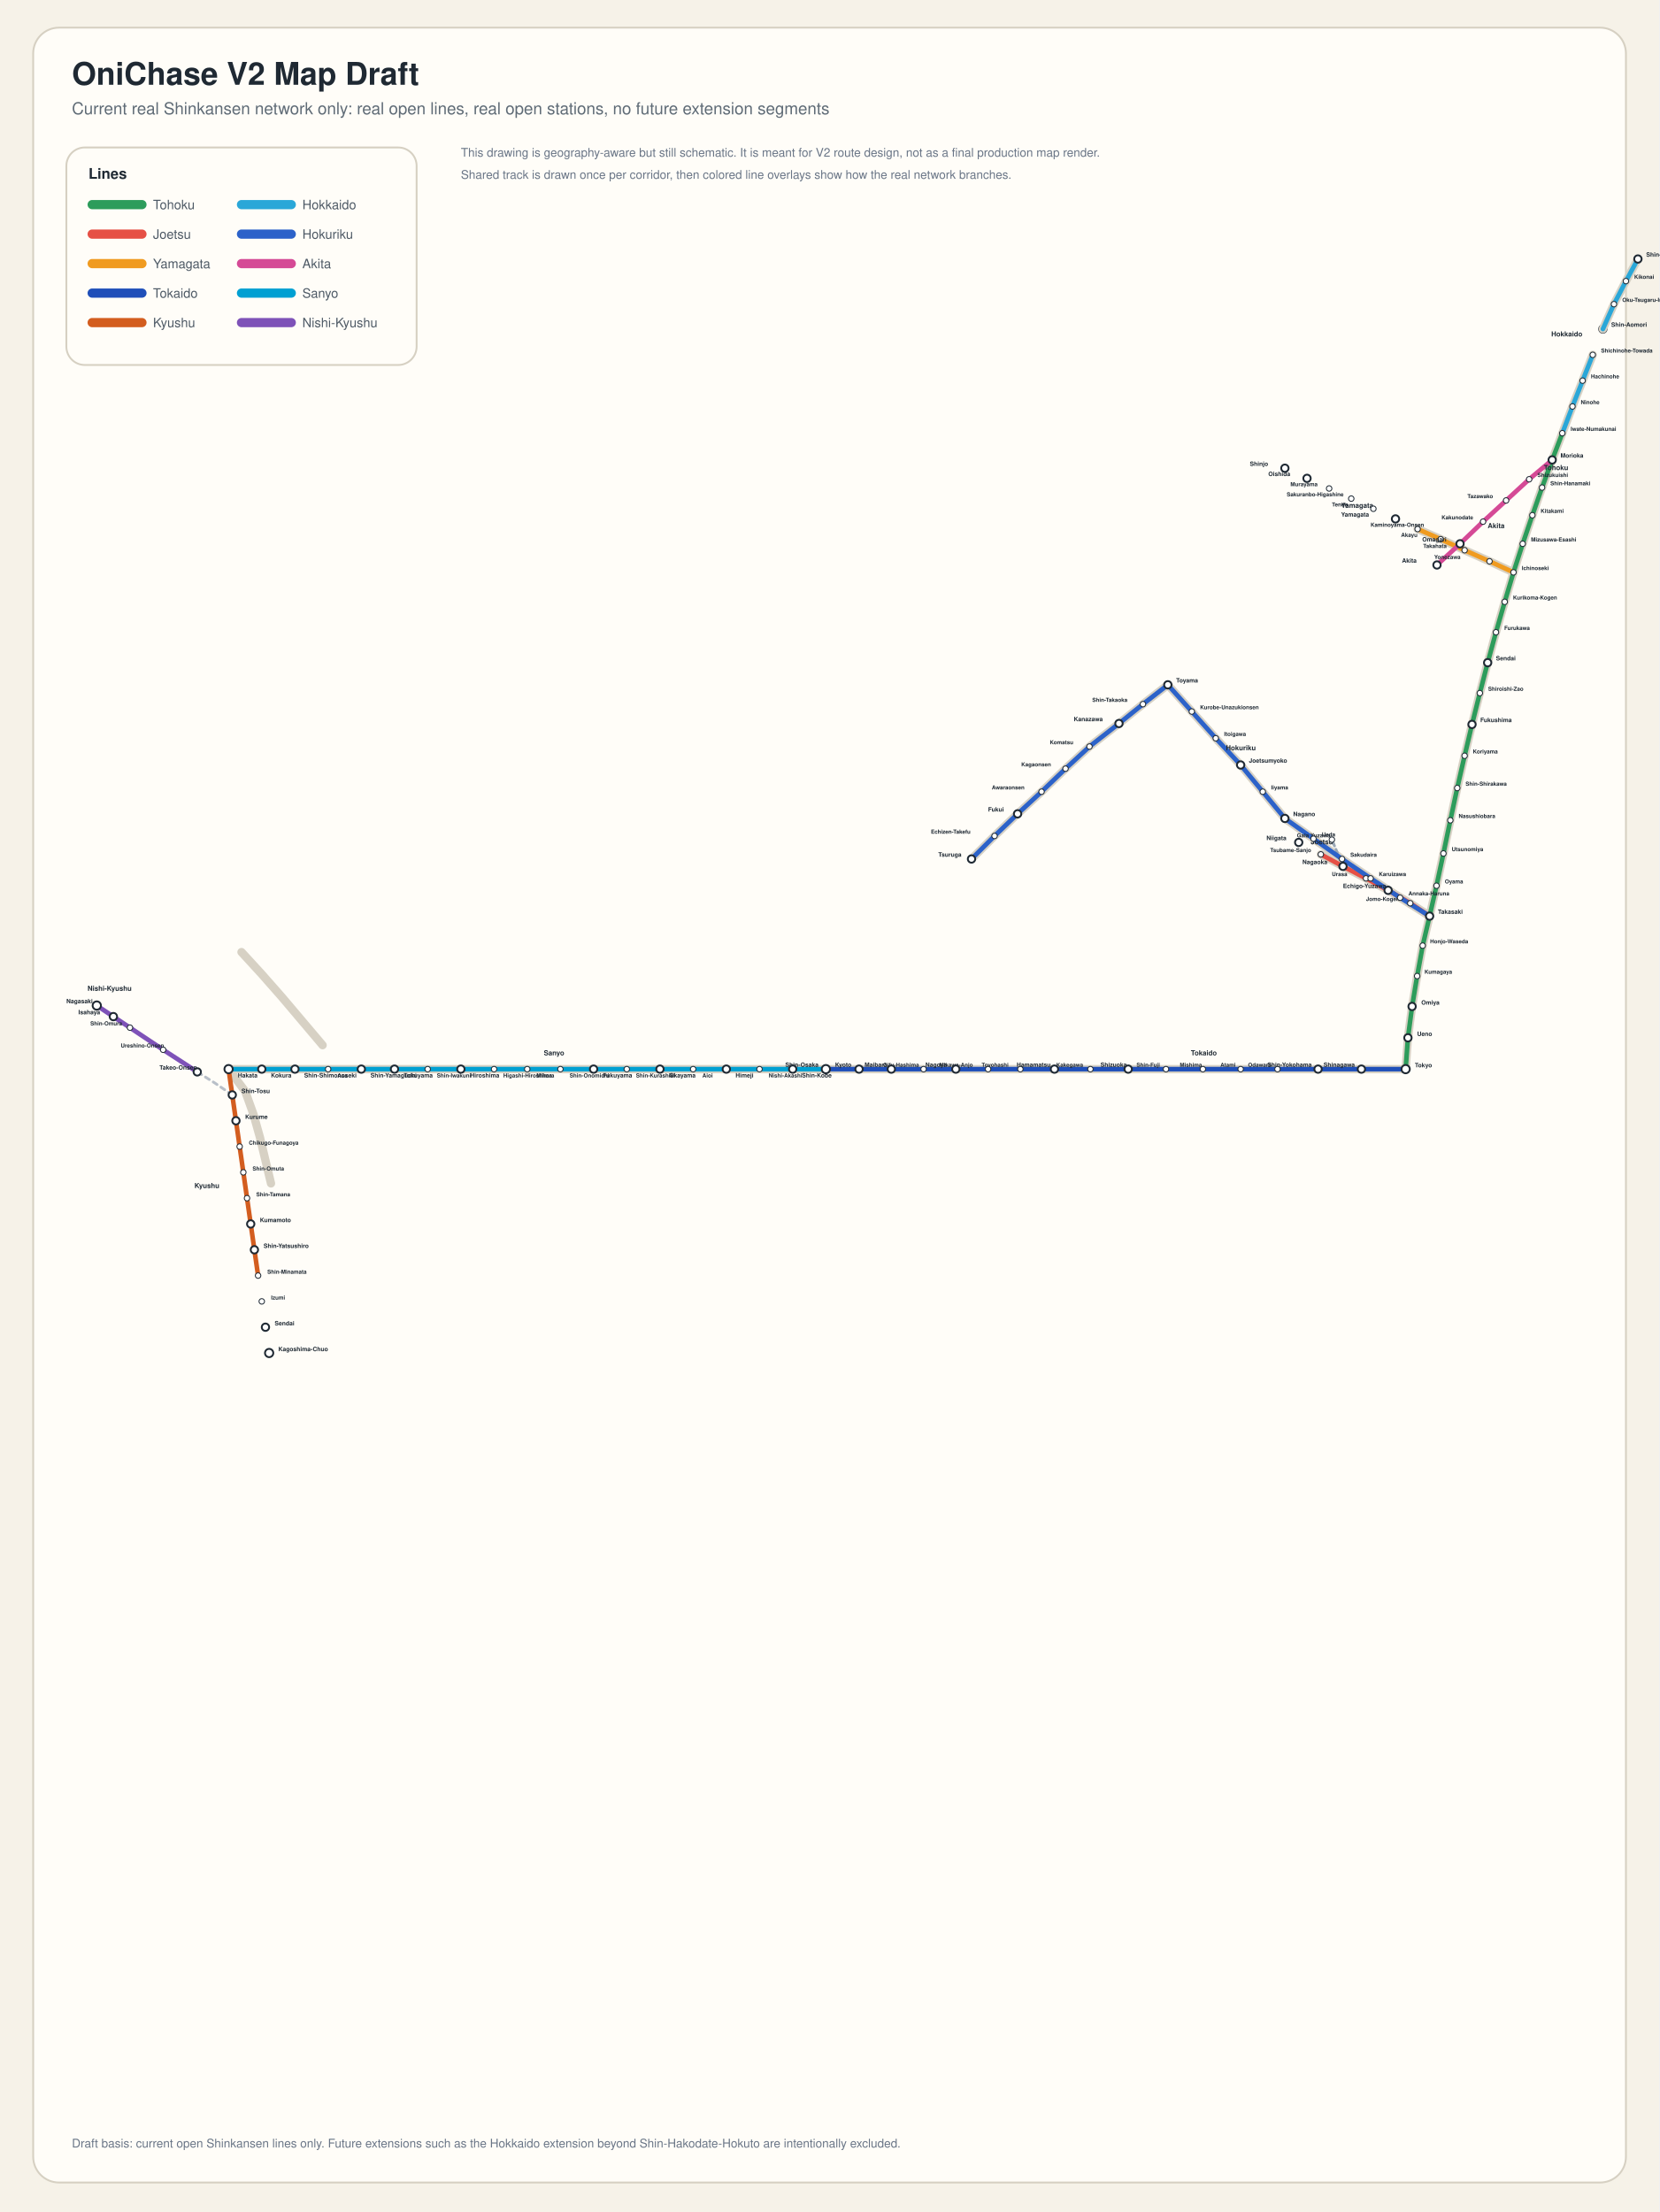
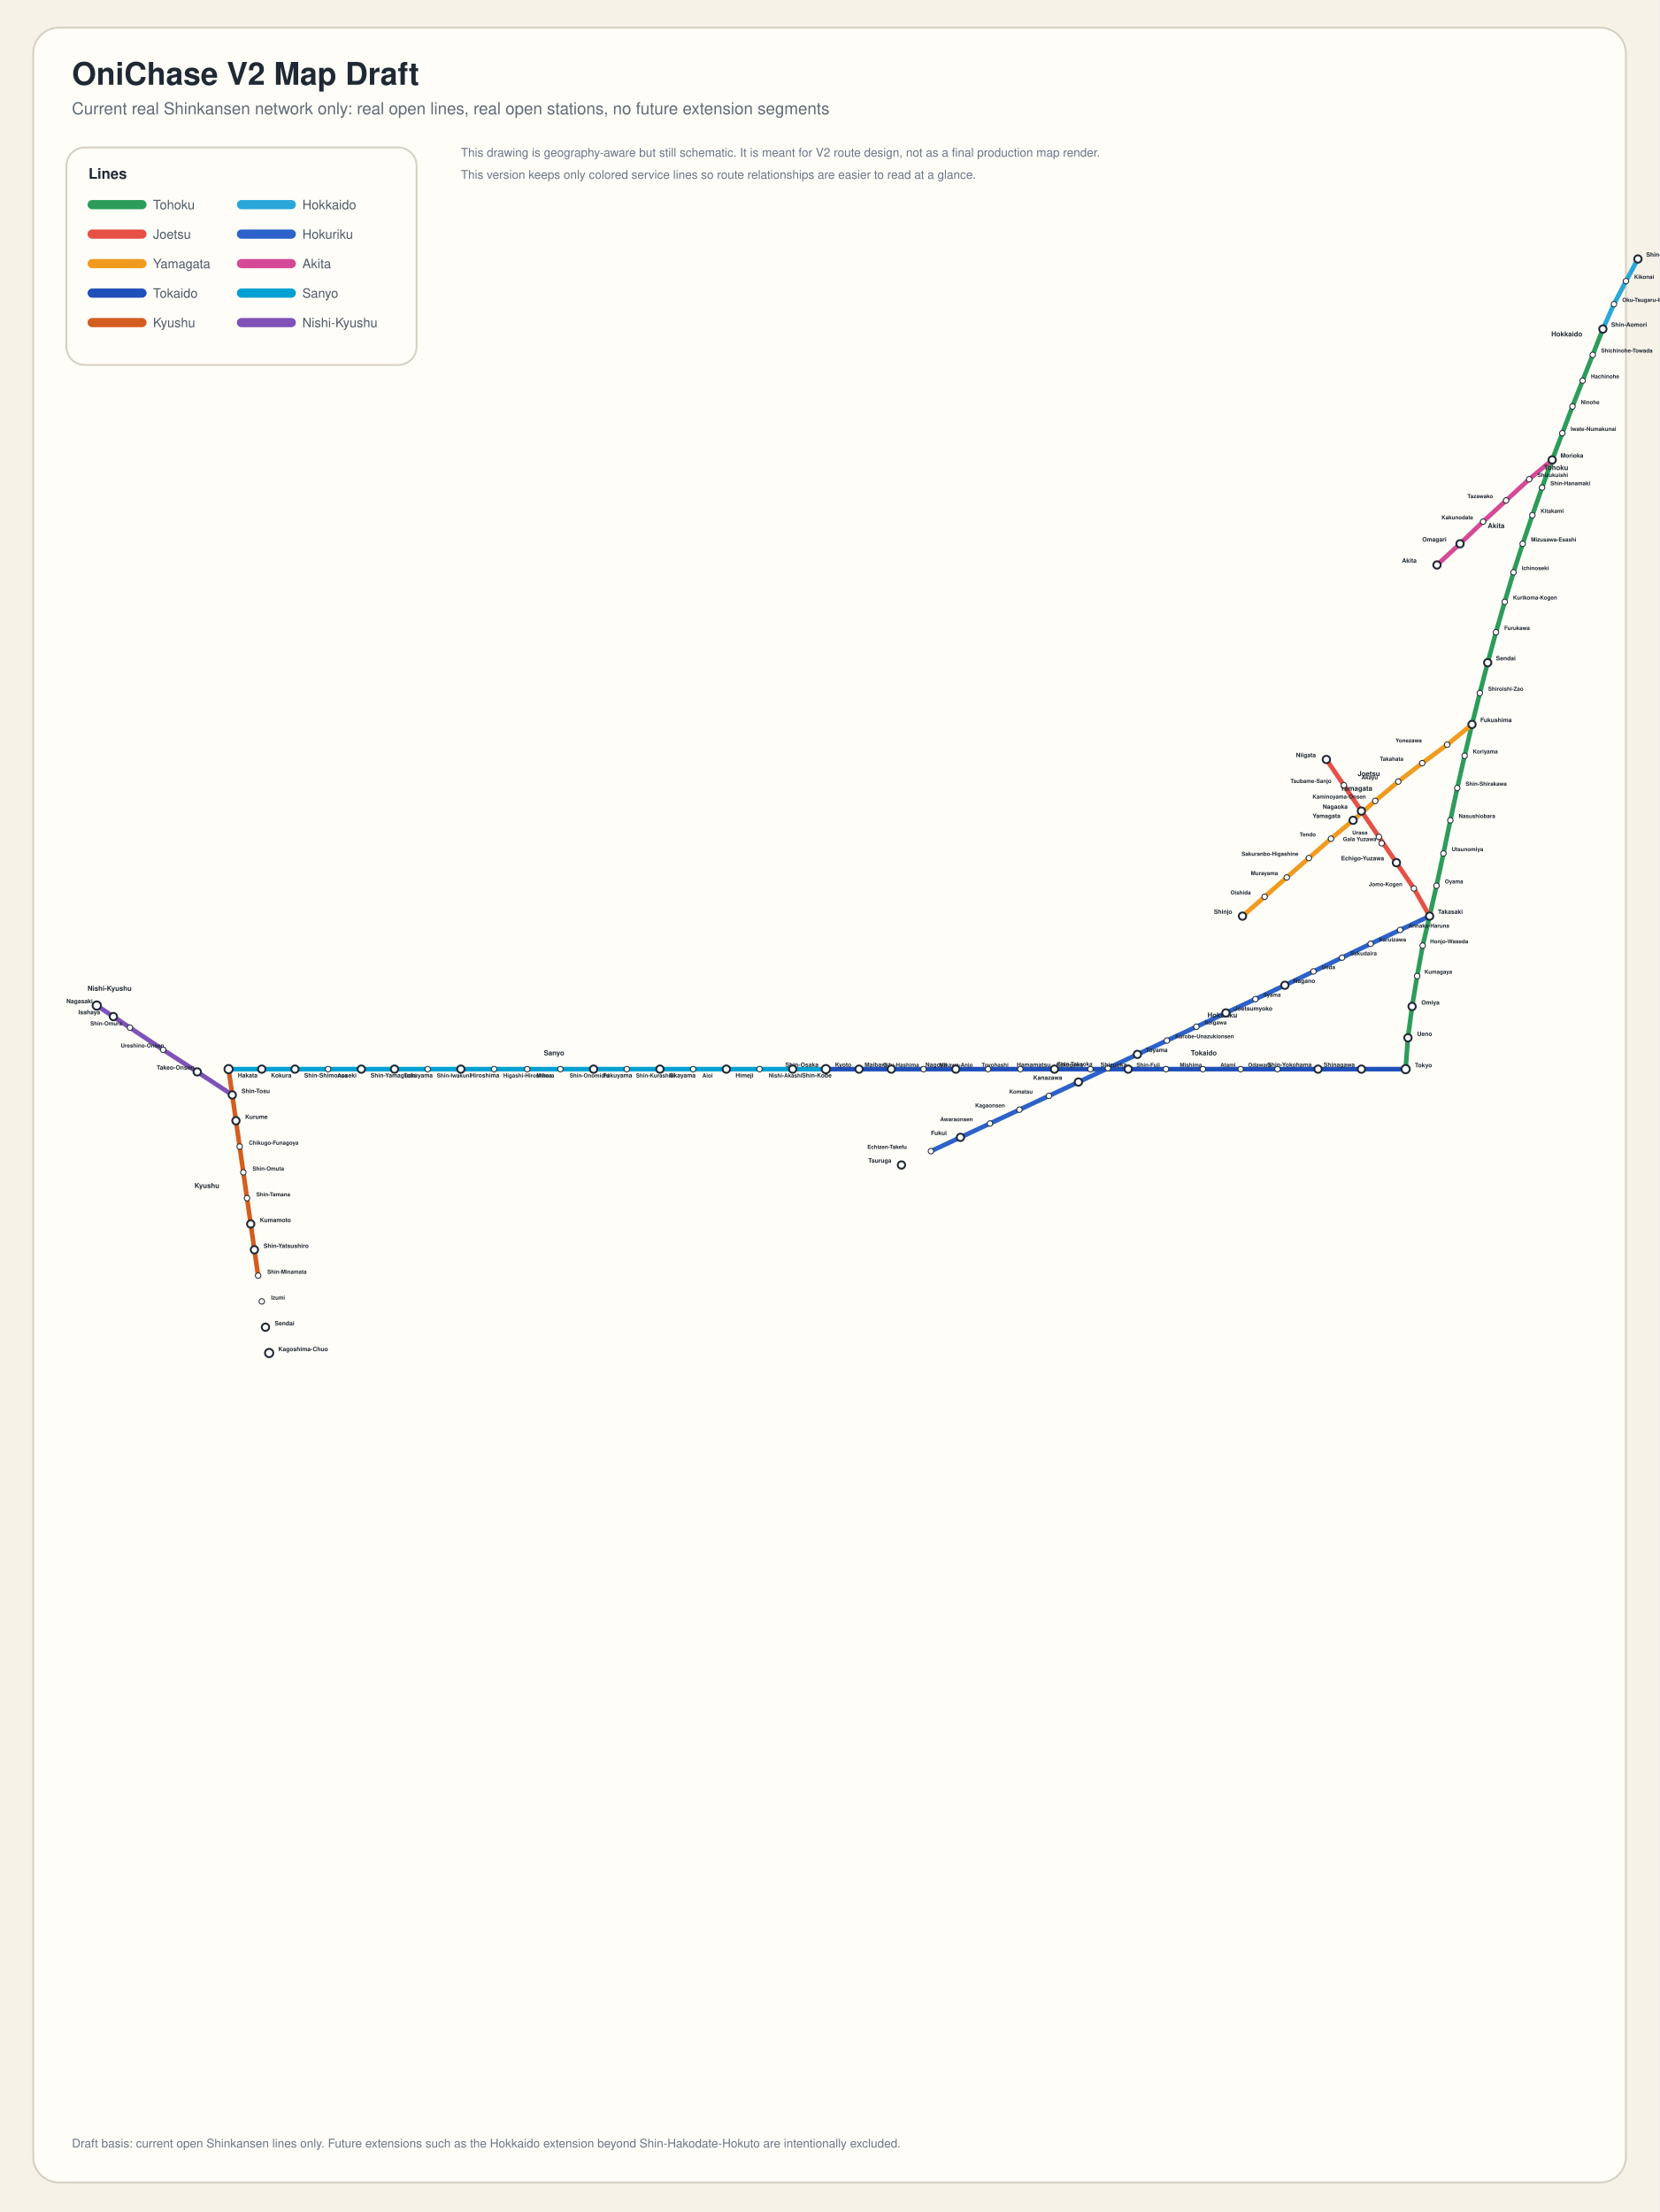
<svg xmlns="http://www.w3.org/2000/svg" width="1800" height="2400" viewBox="0 0 1800 2400" role="img" aria-labelledby="title desc">
  <defs>
    <style>
      .bg { fill: #f6f2e8; }
      .panel { fill: #fffdf8; stroke: #d6d0c2; stroke-width: 2; }
      .title { font: 700 34px Helvetica, Arial, sans-serif; fill: #1f2933; }
      .subtitle { font: 500 18px Helvetica, Arial, sans-serif; fill: #5f6b76; }
      .legend-title { font: 700 16px Helvetica, Arial, sans-serif; fill: #1f2933; }
      .legend-text { font: 500 14px Helvetica, Arial, sans-serif; fill: #4d5965; }
      .station { fill: #ffffff; stroke: #1f2933; stroke-width: 2; }
      .hub { fill: #ffffff; stroke: #1f2933; stroke-width: 4; }
      .station-label { font: 600 12px Helvetica, Arial, sans-serif; fill: #1f2933; }
      .hub-label { font: 700 13px Helvetica, Arial, sans-serif; fill: #1f2933; }
      .line-label { font: 700 15px Helvetica, Arial, sans-serif; fill: #1f2933; }
      .note { font: 500 13px Helvetica, Arial, sans-serif; fill: #697586; }
-       .track-back { fill: none; stroke: #d7d1c4; stroke-width: 18; stroke-linecap: round; stroke-linejoin: round; }
+       .track-back { display: none; }
      .track { fill: none; stroke-width: 10; stroke-linecap: round; stroke-linejoin: round; }
-       .seasonal { fill: none; stroke: #9aa7b5; stroke-width: 6; stroke-linecap: round; stroke-dasharray: 8 8; }
-       .disconnected { fill: none; stroke: #b8bfc8; stroke-width: 6; stroke-linecap: round; stroke-dasharray: 10 10; }
    </style>
  </defs>
  <rect class="bg" x="0" y="0" width="1800" height="2400" />
  <rect class="panel" x="36" y="30" width="1728" height="2338" rx="28" />
  <text class="title" x="78" y="92">OniChase V2 Map Draft</text>
  <text class="subtitle" x="78" y="124">Current real Shinkansen network only: real open lines, real open stations, no future extension segments</text>
  <g transform="translate(72 160)">
    <rect class="panel" x="0" y="0" width="380" height="236" rx="20" />
    <text class="legend-title" x="24" y="34">Lines</text>
    <line class="track" x1="28" y1="62" x2="82" y2="62" stroke="#2d9c5b" />
    <text class="legend-text" x="94" y="67">Tohoku</text>
    <line class="track" x1="190" y1="62" x2="244" y2="62" stroke="#2aa7d8" />
    <text class="legend-text" x="256" y="67">Hokkaido</text>
    <line class="track" x1="28" y1="94" x2="82" y2="94" stroke="#e65045" />
    <text class="legend-text" x="94" y="99">Joetsu</text>
    <line class="track" x1="190" y1="94" x2="244" y2="94" stroke="#2c62c9" />
    <text class="legend-text" x="256" y="99">Hokuriku</text>
    <line class="track" x1="28" y1="126" x2="82" y2="126" stroke="#f09b20" />
    <text class="legend-text" x="94" y="131">Yamagata</text>
    <line class="track" x1="190" y1="126" x2="244" y2="126" stroke="#d54a96" />
    <text class="legend-text" x="256" y="131">Akita</text>
    <line class="track" x1="28" y1="158" x2="82" y2="158" stroke="#1f4fb9" />
    <text class="legend-text" x="94" y="163">Tokaido</text>
    <line class="track" x1="190" y1="158" x2="244" y2="158" stroke="#00a0d2" />
    <text class="legend-text" x="256" y="163">Sanyo</text>
    <line class="track" x1="28" y1="190" x2="82" y2="190" stroke="#d35d1f" />
    <text class="legend-text" x="94" y="195">Kyushu</text>
    <line class="track" x1="190" y1="190" x2="244" y2="190" stroke="#7e52b8" />
    <text class="legend-text" x="256" y="195">Nishi-Kyushu</text>
  </g>
  <g transform="translate(500 170)">
    <text class="note" x="0" y="0">This drawing is geography-aware but still schematic. It is meant for V2 route design, not as a final production map render.</text>
-     <text class="note" x="0" y="24">Shared track is drawn once per corridor, then colored line overlays show how the real network branches.</text>
+     <text class="note" x="0" y="24">This version keeps only colored service lines so route relationships are easier to read at a glance.</text>
  </g>
  <g transform="translate(950 250) scale(0.50)">
    <path class="track-back" d="M1150 1820 L1155 1752 L1164 1684 L1175 1618 L1187 1552 L1202 1488 L1217 1422 L1232 1352 L1247 1280 L1262 1210 L1278 1140 L1294 1072 L1311 1004 L1328 938 L1346 872 L1365 806 L1384 742 L1404 680 L1425 618 L1446 558 L1468 498 L1490 440 L1512 382 L1534 326 L1556 270" />
    <path class="track-back" d="M1202 1488 L1138 1448 L1074 1406 L1012 1364 L950 1320 L888 1276 L840 1218 L792 1160 L738 1102 L686 1044 L634 986 L580 1028 L528 1070 L464 1120 L412 1168 L360 1218 L308 1266 L258 1314 L208 1364" />
    <path class="track-back" d="M1202 1488 L1160 1460 L1112 1432 L1064 1406 L1014 1380 L966 1354" />
-     <path class="track-back" d="M1384 742 L1332 718 L1278 694 L1226 670 L1176 648" />
+     <path class="track-back" d="M1294 1072 L1240 1116 L1186 1156 L1134 1196 L1084 1238 L1036 1280 L988 1320 L940 1362 L892 1404 L844 1446 L796 1488" />
    <path class="track-back" d="M1150 1820 L1054 1820 L960 1820 L872 1820 L792 1820 L710 1820 L630 1820 L548 1820 L466 1820 L388 1820 L314 1820 L244 1820 L174 1820 L104 1820 L34 1820 L-36 1820 L-108 1820 L-180 1820 L-252 1820 L-324 1820 L-396 1820 L-468 1820 L-540 1820 L-612 1820 L-684 1820 L-756 1820 L-828 1820 L-900 1820 L-972 1820 L-1044 1820 L-1116 1820 L-1188 1820 L-1260 1820 L-1332 1820 L-1404 1820" />
    <path class="track-back" d="M-1404 1820 L-1368 1868 L-1350 1918 L-1336 1968 L-1324 2018 L-1312 2068" />
-     <path class="track-back" d="M-1200 1768 L-1244 1716 L-1288 1664 L-1332 1614 L-1376 1566" />
-     <path class="track" stroke="#2d9c5b" d="M1150 1820 L1155 1752 L1164 1684 L1175 1618 L1187 1552 L1202 1488 L1217 1422 L1232 1352 L1247 1280 L1262 1210 L1278 1140 L1294 1072 L1311 1004 L1328 938 L1346 872 L1365 806 L1384 742 L1404 680 L1425 618 L1446 558 L1468 498 L1490 440" />
-     <path class="track" stroke="#2aa7d8" d="M1490 440 L1512 382 L1534 326 L1556 270" />
-     <path class="track" stroke="#f09b20" d="M1384 742 L1332 718 L1278 694 L1226 670 L1176 648" />
+     <path class="track-back" d="M-1396 1876 L-1472 1826 L-1546 1778 L-1618 1730 L-1654 1706 L-1690 1682" />
+     <path class="track" stroke="#2d9c5b" d="M1150 1820 L1155 1752 L1164 1684 L1175 1618 L1187 1552 L1202 1488 L1217 1422 L1232 1352 L1247 1280 L1262 1210 L1278 1140 L1294 1072 L1311 1004 L1328 938 L1346 872 L1365 806 L1384 742 L1404 680 L1425 618 L1446 558 L1468 498 L1490 440 L1512 382 L1534 326 L1556 270 L1578 214" />
+     <path class="track" stroke="#2aa7d8" d="M1578 214 L1602 160 L1628 110 L1654 62" />
+     <path class="track" stroke="#f09b20" d="M1294 1072 L1240 1116 L1186 1156 L1134 1196 L1084 1238 L1036 1280 L988 1320 L940 1362 L892 1404 L844 1446 L796 1488" />
    <path class="track" stroke="#d54a96" d="M1468 498 L1418 540 L1368 586 L1318 632 L1268 680 L1218 726" />
-     <path class="track" stroke="#e65045" d="M1202 1488 L1160 1460 L1112 1432 L1064 1406 L1014 1380 L966 1354" />
-     <path class="seasonal" d="M1014 1380 L990 1322" />
-     <path class="track" stroke="#2c62c9" d="M1202 1488 L1138 1448 L1074 1406 L1012 1364 L950 1320 L888 1276 L840 1218 L792 1160 L738 1102 L686 1044 L634 986 L580 1028 L528 1070 L464 1120 L412 1168 L360 1218 L308 1266 L258 1314 L208 1364" />
+     <path class="track" stroke="#e65045" d="M1202 1488 L1168 1428 L1130 1372 L1092 1316 L1054 1260 L1016 1204 L978 1148" />
+     <path class="track" stroke="#2c62c9" d="M1202 1488 L1138 1518 L1074 1548 L1012 1578 L950 1608 L888 1638 L824 1668 L760 1698 L696 1728 L632 1758 L568 1788 L504 1818 L440 1848 L376 1878 L312 1908 L248 1938 L184 1968 L120 1998" />
    <path class="track" stroke="#1f4fb9" d="M1150 1820 L1054 1820 L960 1820 L872 1820 L792 1820 L710 1820 L630 1820 L548 1820 L466 1820 L388 1820 L314 1820 L244 1820 L174 1820 L104 1820 L34 1820 L-36 1820 L-108 1820" />
    <path class="track" stroke="#00a0d2" d="M-108 1820 L-180 1820 L-252 1820 L-324 1820 L-396 1820 L-468 1820 L-540 1820 L-612 1820 L-684 1820 L-756 1820 L-828 1820 L-900 1820 L-972 1820 L-1044 1820 L-1116 1820 L-1188 1820 L-1260 1820 L-1332 1820 L-1404 1820" />
    <path class="track" stroke="#d35d1f" d="M-1404 1820 L-1396 1876 L-1388 1932 L-1380 1988 L-1372 2044 L-1364 2100 L-1356 2156 L-1348 2212 L-1340 2268" />
-     <path class="track" stroke="#7e52b8" d="M-1472 1826 L-1546 1778 L-1618 1730 L-1654 1706 L-1690 1682" />
-     <path class="disconnected" d="M-1396 1876 L-1434 1850 L-1472 1826" />
+     <path class="track" stroke="#7e52b8" d="M-1396 1876 L-1472 1826 L-1546 1778 L-1618 1730 L-1654 1706 L-1690 1682" />
    <text class="line-label" x="1466" y="230">Hokkaido</text>
    <text class="line-label" x="1450" y="520">Tohoku</text>
-     <text class="line-label" x="1010" y="602">Yamagata</text>
+     <text class="line-label" x="1008" y="1216">Yamagata</text>
    <text class="line-label" x="1328" y="646">Akita</text>
-     <text class="line-label" x="944" y="1332">Joetsu</text>
-     <text class="line-label" x="760" y="1128">Hokuriku</text>
+     <text class="line-label" x="1046" y="1184">Joetsu</text>
+     <text class="line-label" x="720" y="1708">Hokuriku</text>
    <text class="line-label" x="684" y="1790">Tokaido</text>
    <text class="line-label" x="-720" y="1790">Sanyo</text>
    <text class="line-label" x="-1478" y="2078">Kyushu</text>
    <text class="line-label" x="-1710" y="1650">Nishi-Kyushu</text>
    <g>
      <circle class="hub" cx="1150" cy="1820" r="9" />
      <text class="hub-label" x="1170" y="1816">Tokyo</text>
    </g>
    <g>
      <circle class="hub" cx="1155" cy="1752" r="8" />
      <text class="hub-label" x="1175" y="1748">Ueno</text>
    </g>
    <g>
      <circle class="hub" cx="1164" cy="1684" r="8" />
      <text class="hub-label" x="1184" y="1680">Omiya</text>
    </g>
    <g>
      <circle class="station" cx="1175" cy="1618" r="6" />
      <text class="station-label" x="1191" y="1613">Kumagaya</text>
    </g>
    <g>
      <circle class="station" cx="1187" cy="1552" r="6" />
      <text class="station-label" x="1203" y="1547">Honjo-Waseda</text>
    </g>
    <g>
      <circle class="hub" cx="1202" cy="1488" r="8" />
      <text class="hub-label" x="1220" y="1483">Takasaki</text>
    </g>
    <g>
      <circle class="station" cx="1217" cy="1422" r="6" />
      <text class="station-label" x="1235" y="1417">Oyama</text>
    </g>
    <g>
      <circle class="station" cx="1232" cy="1352" r="6" />
      <text class="station-label" x="1250" y="1347">Utsunomiya</text>
    </g>
    <g>
      <circle class="station" cx="1247" cy="1280" r="6" />
      <text class="station-label" x="1265" y="1275">Nasushiobara</text>
    </g>
    <g>
      <circle class="station" cx="1262" cy="1210" r="6" />
      <text class="station-label" x="1280" y="1205">Shin-Shirakawa</text>
    </g>
    <g>
      <circle class="station" cx="1278" cy="1140" r="6" />
      <text class="station-label" x="1296" y="1135">Koriyama</text>
    </g>
    <g>
      <circle class="hub" cx="1294" cy="1072" r="8" />
      <text class="hub-label" x="1312" y="1067">Fukushima</text>
    </g>
    <g>
      <circle class="station" cx="1311" cy="1004" r="6" />
      <text class="station-label" x="1329" y="999">Shiroishi-Zao</text>
    </g>
    <g>
      <circle class="hub" cx="1328" cy="938" r="8" />
      <text class="hub-label" x="1346" y="933">Sendai</text>
    </g>
    <g>
      <circle class="station" cx="1346" cy="872" r="6" />
      <text class="station-label" x="1364" y="867">Furukawa</text>
    </g>
    <g>
      <circle class="station" cx="1365" cy="806" r="6" />
      <text class="station-label" x="1383" y="801">Kurikoma-Kogen</text>
    </g>
    <g>
      <circle class="station" cx="1384" cy="742" r="6" />
      <text class="station-label" x="1402" y="737">Ichinoseki</text>
    </g>
    <g>
      <circle class="station" cx="1404" cy="680" r="6" />
      <text class="station-label" x="1422" y="675">Mizusawa-Esashi</text>
    </g>
    <g>
      <circle class="station" cx="1425" cy="618" r="6" />
      <text class="station-label" x="1443" y="613">Kitakami</text>
    </g>
    <g>
      <circle class="station" cx="1446" cy="558" r="6" />
      <text class="station-label" x="1464" y="553">Shin-Hanamaki</text>
    </g>
    <g>
      <circle class="hub" cx="1468" cy="498" r="8" />
      <text class="hub-label" x="1486" y="493">Morioka</text>
    </g>
    <g>
      <circle class="station" cx="1490" cy="440" r="6" />
      <text class="station-label" x="1508" y="435">Iwate-Numakunai</text>
    </g>
    <g>
      <circle class="station" cx="1512" cy="382" r="6" />
      <text class="station-label" x="1530" y="377">Ninohe</text>
    </g>
    <g>
      <circle class="station" cx="1534" cy="326" r="6" />
      <text class="station-label" x="1552" y="321">Hachinohe</text>
    </g>
    <g>
      <circle class="station" cx="1556" cy="270" r="6" />
      <text class="station-label" x="1574" y="265">Shichinohe-Towada</text>
    </g>
    <g>
      <circle class="hub" cx="1578" cy="214" r="8" />
      <text class="hub-label" x="1596" y="209">Shin-Aomori</text>
    </g>
-     <path class="track-back" d="M1578 214 L1602 160 L1628 110 L1654 62" />
-     <path class="track" stroke="#2aa7d8" d="M1578 214 L1602 160 L1628 110 L1654 62" />
    <g>
      <circle class="station" cx="1602" cy="160" r="6" />
      <text class="station-label" x="1620" y="155">Oku-Tsugaru-Imabetsu</text>
    </g>
    <g>
      <circle class="station" cx="1628" cy="110" r="6" />
      <text class="station-label" x="1646" y="105">Kikonai</text>
    </g>
    <g>
      <circle class="hub" cx="1654" cy="62" r="8" />
      <text class="hub-label" x="1672" y="57">Shin-Hakodate-Hokuto</text>
    </g>
    <g>
-       <circle class="station" cx="1332" cy="718" r="6" />
-       <text class="station-label" x="1212" y="713">Yonezawa</text>
-     </g>
-     <g>
-       <circle class="station" cx="1278" cy="694" r="6" />
-       <text class="station-label" x="1188" y="689">Takahata</text>
-     </g>
-     <g>
-       <circle class="station" cx="1226" cy="670" r="6" />
-       <text class="station-label" x="1140" y="665">Akayu</text>
-     </g>
-     <g>
-       <circle class="station" cx="1176" cy="648" r="6" />
-       <text class="station-label" x="1074" y="643">Kaminoyama-Onsen</text>
-     </g>
-     <g>
-       <circle class="hub" cx="1128" cy="626" r="8" />
-       <text class="hub-label" x="1010" y="621">Yamagata</text>
-     </g>
-     <g>
-       <circle class="station" cx="1080" cy="604" r="6" />
-       <text class="station-label" x="990" y="599">Tendo</text>
-     </g>
-     <g>
-       <circle class="station" cx="1032" cy="582" r="6" />
-       <text class="station-label" x="892" y="577">Sakuranbo-Higashine</text>
-     </g>
-     <g>
-       <circle class="station" cx="984" cy="560" r="6" />
-       <text class="station-label" x="900" y="555">Murayama</text>
-     </g>
-     <g>
-       <circle class="hub" cx="936" cy="538" r="8" />
-       <text class="hub-label" x="852" y="533">Oishida</text>
-     </g>
-     <g>
-       <circle class="hub" cx="888" cy="516" r="8" />
-       <text class="hub-label" x="812" y="511">Shinjo</text>
+       <circle class="station" cx="1240" cy="1116" r="6" />
+       <text class="station-label" x="1128" y="1111">Yonezawa</text>
+     </g>
+     <g>
+       <circle class="station" cx="1186" cy="1156" r="6" />
+       <text class="station-label" x="1094" y="1151">Takahata</text>
+     </g>
+     <g>
+       <circle class="station" cx="1134" cy="1196" r="6" />
+       <text class="station-label" x="1054" y="1191">Akayu</text>
+     </g>
+     <g>
+       <circle class="station" cx="1084" cy="1238" r="6" />
+       <text class="station-label" x="948" y="1233">Kaminoyama-Onsen</text>
+     </g>
+     <g>
+       <circle class="hub" cx="1036" cy="1280" r="8" />
+       <text class="hub-label" x="948" y="1275">Yamagata</text>
+     </g>
+     <g>
+       <circle class="station" cx="988" cy="1320" r="6" />
+       <text class="station-label" x="920" y="1315">Tendo</text>
+     </g>
+     <g>
+       <circle class="station" cx="940" cy="1362" r="6" />
+       <text class="station-label" x="794" y="1357">Sakuranbo-Higashine</text>
+     </g>
+     <g>
+       <circle class="station" cx="892" cy="1404" r="6" />
+       <text class="station-label" x="814" y="1399">Murayama</text>
+     </g>
+     <g>
+       <circle class="station" cx="844" cy="1446" r="6" />
+       <text class="station-label" x="770" y="1441">Oishida</text>
+     </g>
+     <g>
+       <circle class="hub" cx="796" cy="1488" r="8" />
+       <text class="hub-label" x="734" y="1483">Shinjo</text>
    </g>
    <g>
      <circle class="station" cx="1418" cy="540" r="6" />
      <text class="station-label" x="1436" y="535">Shizukuishi</text>
    </g>
    <g>
      <circle class="station" cx="1368" cy="586" r="6" />
      <text class="station-label" x="1284" y="581">Tazawako</text>
    </g>
    <g>
      <circle class="station" cx="1318" cy="632" r="6" />
      <text class="station-label" x="1228" y="627">Kakunodate</text>
    </g>
    <g>
      <circle class="hub" cx="1268" cy="680" r="8" />
      <text class="hub-label" x="1186" y="675">Omagari</text>
    </g>
    <g>
      <circle class="hub" cx="1218" cy="726" r="8" />
      <text class="hub-label" x="1142" y="721">Akita</text>
    </g>
    <g>
-       <circle class="station" cx="1160" cy="1460" r="6" />
-       <text class="station-label" x="1064" y="1455">Jomo-Kogen</text>
-     </g>
-     <g>
-       <circle class="hub" cx="1112" cy="1432" r="8" />
-       <text class="hub-label" x="1014" y="1427">Echigo-Yuzawa</text>
-     </g>
-     <g>
-       <circle class="station" cx="990" cy="1322" r="6" />
-       <text class="station-label" x="914" y="1317">Gala Yuzawa</text>
-     </g>
-     <g>
-       <circle class="station" cx="1064" cy="1406" r="6" />
-       <text class="station-label" x="990" y="1401">Urasa</text>
-     </g>
-     <g>
-       <circle class="hub" cx="1014" cy="1380" r="8" />
-       <text class="hub-label" x="926" y="1375">Nagaoka</text>
-     </g>
-     <g>
-       <circle class="station" cx="966" cy="1354" r="6" />
-       <text class="station-label" x="856" y="1349">Tsubame-Sanjo</text>
-     </g>
-     <g>
-       <circle class="hub" cx="918" cy="1328" r="8" />
-       <text class="hub-label" x="848" y="1323">Niigata</text>
-     </g>
-     <g>
-       <circle class="station" cx="1138" cy="1448" r="6" />
-       <text class="station-label" x="1156" y="1443">Annaka-Haruna</text>
-     </g>
-     <g>
-       <circle class="station" cx="1074" cy="1406" r="6" />
-       <text class="station-label" x="1092" y="1401">Karuizawa</text>
-     </g>
-     <g>
-       <circle class="station" cx="1012" cy="1364" r="6" />
-       <text class="station-label" x="1030" y="1359">Sakudaira</text>
-     </g>
-     <g>
-       <circle class="station" cx="950" cy="1320" r="6" />
-       <text class="station-label" x="968" y="1315">Ueda</text>
-     </g>
-     <g>
-       <circle class="hub" cx="888" cy="1276" r="8" />
-       <text class="hub-label" x="906" y="1271">Nagano</text>
-     </g>
-     <g>
-       <circle class="station" cx="840" cy="1218" r="6" />
-       <text class="station-label" x="858" y="1213">Iiyama</text>
-     </g>
-     <g>
-       <circle class="hub" cx="792" cy="1160" r="8" />
-       <text class="hub-label" x="810" y="1155">Joetsumyoko</text>
-     </g>
-     <g>
-       <circle class="station" cx="738" cy="1102" r="6" />
-       <text class="station-label" x="756" y="1097">Itoigawa</text>
-     </g>
-     <g>
-       <circle class="station" cx="686" cy="1044" r="6" />
-       <text class="station-label" x="704" y="1039">Kurobe-Unazukionsen</text>
-     </g>
-     <g>
-       <circle class="hub" cx="634" cy="986" r="8" />
-       <text class="hub-label" x="652" y="981">Toyama</text>
-     </g>
-     <g>
-       <circle class="station" cx="580" cy="1028" r="6" />
-       <text class="station-label" x="470" y="1023">Shin-Takaoka</text>
-     </g>
-     <g>
-       <circle class="hub" cx="528" cy="1070" r="8" />
-       <text class="hub-label" x="430" y="1065">Kanazawa</text>
-     </g>
-     <g>
-       <circle class="station" cx="464" cy="1120" r="6" />
-       <text class="station-label" x="378" y="1115">Komatsu</text>
-     </g>
-     <g>
-       <circle class="station" cx="412" cy="1168" r="6" />
-       <text class="station-label" x="316" y="1163">Kagaonsen</text>
-     </g>
-     <g>
-       <circle class="station" cx="360" cy="1218" r="6" />
-       <text class="station-label" x="252" y="1213">Awaraonsen</text>
-     </g>
-     <g>
-       <circle class="hub" cx="308" cy="1266" r="8" />
-       <text class="hub-label" x="244" y="1261">Fukui</text>
-     </g>
-     <g>
-       <circle class="station" cx="258" cy="1314" r="6" />
-       <text class="station-label" x="120" y="1309">Echizen-Takefu</text>
-     </g>
-     <g>
-       <circle class="hub" cx="208" cy="1364" r="8" />
-       <text class="hub-label" x="136" y="1359">Tsuruga</text>
+       <circle class="station" cx="1168" cy="1428" r="6" />
+       <text class="station-label" x="1070" y="1423">Jomo-Kogen</text>
+     </g>
+     <g>
+       <circle class="hub" cx="1130" cy="1372" r="8" />
+       <text class="hub-label" x="1010" y="1367">Echigo-Yuzawa</text>
+     </g>
+     <g>
+       <circle class="station" cx="1098" cy="1330" r="6" />
+       <text class="station-label" x="1014" y="1325">Gala Yuzawa</text>
+     </g>
+     <g>
+       <circle class="station" cx="1092" cy="1316" r="6" />
+       <text class="station-label" x="1034" y="1311">Urasa</text>
+     </g>
+     <g>
+       <circle class="hub" cx="1054" cy="1260" r="8" />
+       <text class="hub-label" x="970" y="1255">Nagaoka</text>
+     </g>
+     <g>
+       <circle class="station" cx="1016" cy="1204" r="6" />
+       <text class="station-label" x="900" y="1199">Tsubame-Sanjo</text>
+     </g>
+     <g>
+       <circle class="hub" cx="978" cy="1148" r="8" />
+       <text class="hub-label" x="912" y="1143">Niigata</text>
+     </g>
+     <g>
+       <circle class="station" cx="1138" cy="1518" r="6" />
+       <text class="station-label" x="1156" y="1513">Annaka-Haruna</text>
+     </g>
+     <g>
+       <circle class="station" cx="1074" cy="1548" r="6" />
+       <text class="station-label" x="1092" y="1543">Karuizawa</text>
+     </g>
+     <g>
+       <circle class="station" cx="1012" cy="1578" r="6" />
+       <text class="station-label" x="1030" y="1573">Sakudaira</text>
+     </g>
+     <g>
+       <circle class="station" cx="950" cy="1608" r="6" />
+       <text class="station-label" x="968" y="1603">Ueda</text>
+     </g>
+     <g>
+       <circle class="hub" cx="888" cy="1638" r="8" />
+       <text class="hub-label" x="906" y="1633">Nagano</text>
+     </g>
+     <g>
+       <circle class="station" cx="824" cy="1668" r="6" />
+       <text class="station-label" x="842" y="1663">Iiyama</text>
+     </g>
+     <g>
+       <circle class="hub" cx="760" cy="1698" r="8" />
+       <text class="hub-label" x="778" y="1693">Joetsumyoko</text>
+     </g>
+     <g>
+       <circle class="station" cx="696" cy="1728" r="6" />
+       <text class="station-label" x="714" y="1723">Itoigawa</text>
+     </g>
+     <g>
+       <circle class="station" cx="632" cy="1758" r="6" />
+       <text class="station-label" x="650" y="1753">Kurobe-Unazukionsen</text>
+     </g>
+     <g>
+       <circle class="hub" cx="568" cy="1788" r="8" />
+       <text class="hub-label" x="586" y="1783">Toyama</text>
+     </g>
+     <g>
+       <circle class="station" cx="504" cy="1818" r="6" />
+       <text class="station-label" x="394" y="1813">Shin-Takaoka</text>
+     </g>
+     <g>
+       <circle class="hub" cx="440" cy="1848" r="8" />
+       <text class="hub-label" x="342" y="1843">Kanazawa</text>
+     </g>
+     <g>
+       <circle class="station" cx="376" cy="1878" r="6" />
+       <text class="station-label" x="290" y="1873">Komatsu</text>
+     </g>
+     <g>
+       <circle class="station" cx="312" cy="1908" r="6" />
+       <text class="station-label" x="216" y="1903">Kagaonsen</text>
+     </g>
+     <g>
+       <circle class="station" cx="248" cy="1938" r="6" />
+       <text class="station-label" x="140" y="1933">Awaraonsen</text>
+     </g>
+     <g>
+       <circle class="hub" cx="184" cy="1968" r="8" />
+       <text class="hub-label" x="120" y="1963">Fukui</text>
+     </g>
+     <g>
+       <circle class="station" cx="120" cy="1998" r="6" />
+       <text class="station-label" x="-18" y="1993">Echizen-Takefu</text>
+     </g>
+     <g>
+       <circle class="hub" cx="56" cy="2028" r="8" />
+       <text class="hub-label" x="-16" y="2023">Tsuruga</text>
    </g>
    <g>
      <circle class="hub" cx="1054" cy="1820" r="8" />
      <text class="hub-label" x="972" y="1815">Shinagawa</text>
    </g>
    <g>
      <circle class="hub" cx="960" cy="1820" r="8" />
      <text class="hub-label" x="850" y="1815">Shin-Yokohama</text>
    </g>
    <g>
      <circle class="station" cx="872" cy="1820" r="6" />
      <text class="station-label" x="808" y="1815">Odawara</text>
    </g>
    <g>
      <circle class="station" cx="792" cy="1820" r="6" />
      <text class="station-label" x="748" y="1815">Atami</text>
    </g>
    <g>
      <circle class="station" cx="710" cy="1820" r="6" />
      <text class="station-label" x="660" y="1815">Mishima</text>
    </g>
    <g>
      <circle class="station" cx="630" cy="1820" r="6" />
      <text class="station-label" x="566" y="1815">Shin-Fuji</text>
    </g>
    <g>
      <circle class="hub" cx="548" cy="1820" r="8" />
      <text class="hub-label" x="488" y="1815">Shizuoka</text>
    </g>
    <g>
      <circle class="station" cx="466" cy="1820" r="6" />
      <text class="station-label" x="392" y="1815">Kakegawa</text>
    </g>
    <g>
      <circle class="hub" cx="388" cy="1820" r="8" />
      <text class="hub-label" x="306" y="1815">Hamamatsu</text>
    </g>
    <g>
      <circle class="station" cx="314" cy="1820" r="6" />
      <text class="station-label" x="230" y="1815">Toyohashi</text>
    </g>
    <g>
      <circle class="station" cx="244" cy="1820" r="6" />
      <text class="station-label" x="138" y="1815">Mikawa-Anjo</text>
    </g>
    <g>
      <circle class="hub" cx="174" cy="1820" r="8" />
      <text class="hub-label" x="108" y="1815">Nagoya</text>
    </g>
    <g>
      <circle class="station" cx="104" cy="1820" r="6" />
      <text class="station-label" x="16" y="1815">Gifu-Hashima</text>
    </g>
    <g>
      <circle class="hub" cx="34" cy="1820" r="8" />
      <text class="hub-label" x="-24" y="1815">Maibara</text>
    </g>
    <g>
      <circle class="hub" cx="-36" cy="1820" r="8" />
      <text class="hub-label" x="-88" y="1815">Kyoto</text>
    </g>
    <g>
      <circle class="hub" cx="-108" cy="1820" r="9" />
      <text class="hub-label" x="-196" y="1815">Shin-Osaka</text>
    </g>
    <g>
      <circle class="hub" cx="-180" cy="1820" r="8" />
      <text class="hub-label" x="-160" y="1838">Shin-Kobe</text>
    </g>
    <g>
      <circle class="station" cx="-252" cy="1820" r="6" />
      <text class="station-label" x="-232" y="1838">Nishi-Akashi</text>
    </g>
    <g>
      <circle class="hub" cx="-324" cy="1820" r="8" />
      <text class="hub-label" x="-304" y="1838">Himeji</text>
    </g>
    <g>
      <circle class="station" cx="-396" cy="1820" r="6" />
      <text class="station-label" x="-376" y="1838">Aioi</text>
    </g>
    <g>
      <circle class="hub" cx="-468" cy="1820" r="8" />
      <text class="hub-label" x="-448" y="1838">Okayama</text>
    </g>
    <g>
      <circle class="station" cx="-540" cy="1820" r="6" />
      <text class="station-label" x="-520" y="1838">Shin-Kurashiki</text>
    </g>
    <g>
      <circle class="hub" cx="-612" cy="1820" r="8" />
      <text class="hub-label" x="-592" y="1838">Fukuyama</text>
    </g>
    <g>
      <circle class="station" cx="-684" cy="1820" r="6" />
      <text class="station-label" x="-664" y="1838">Shin-Onomichi</text>
    </g>
    <g>
      <circle class="station" cx="-756" cy="1820" r="6" />
      <text class="station-label" x="-736" y="1838">Mihara</text>
    </g>
    <g>
      <circle class="station" cx="-828" cy="1820" r="6" />
      <text class="station-label" x="-808" y="1838">Higashi-Hiroshima</text>
    </g>
    <g>
      <circle class="hub" cx="-900" cy="1820" r="8" />
      <text class="hub-label" x="-880" y="1838">Hiroshima</text>
    </g>
    <g>
      <circle class="station" cx="-972" cy="1820" r="6" />
      <text class="station-label" x="-952" y="1838">Shin-Iwakuni</text>
    </g>
    <g>
      <circle class="hub" cx="-1044" cy="1820" r="8" />
      <text class="hub-label" x="-1024" y="1838">Tokuyama</text>
    </g>
    <g>
      <circle class="hub" cx="-1116" cy="1820" r="8" />
      <text class="hub-label" x="-1096" y="1838">Shin-Yamaguchi</text>
    </g>
    <g>
      <circle class="station" cx="-1188" cy="1820" r="6" />
      <text class="station-label" x="-1168" y="1838">Asa</text>
    </g>
    <g>
      <circle class="hub" cx="-1260" cy="1820" r="8" />
      <text class="hub-label" x="-1240" y="1838">Shin-Shimonoseki</text>
    </g>
    <g>
      <circle class="hub" cx="-1332" cy="1820" r="8" />
      <text class="hub-label" x="-1312" y="1838">Kokura</text>
    </g>
    <g>
      <circle class="hub" cx="-1404" cy="1820" r="9" />
      <text class="hub-label" x="-1384" y="1838">Hakata</text>
    </g>
    <g>
      <circle class="hub" cx="-1396" cy="1876" r="8" />
      <text class="hub-label" x="-1376" y="1872">Shin-Tosu</text>
    </g>
    <g>
      <circle class="hub" cx="-1388" cy="1932" r="8" />
      <text class="hub-label" x="-1368" y="1928">Kurume</text>
    </g>
    <g>
      <circle class="station" cx="-1380" cy="1988" r="6" />
      <text class="station-label" x="-1360" y="1984">Chikugo-Funagoya</text>
    </g>
    <g>
      <circle class="station" cx="-1372" cy="2044" r="6" />
      <text class="station-label" x="-1352" y="2040">Shin-Omuta</text>
    </g>
    <g>
      <circle class="station" cx="-1364" cy="2100" r="6" />
      <text class="station-label" x="-1344" y="2096">Shin-Tamana</text>
    </g>
    <g>
      <circle class="hub" cx="-1356" cy="2156" r="8" />
      <text class="hub-label" x="-1336" y="2152">Kumamoto</text>
    </g>
    <g>
      <circle class="hub" cx="-1348" cy="2212" r="8" />
      <text class="hub-label" x="-1328" y="2208">Shin-Yatsushiro</text>
    </g>
    <g>
      <circle class="station" cx="-1340" cy="2268" r="6" />
      <text class="station-label" x="-1320" y="2264">Shin-Minamata</text>
    </g>
    <g>
      <circle class="station" cx="-1332" cy="2324" r="6" />
      <text class="station-label" x="-1312" y="2320">Izumi</text>
    </g>
    <g>
      <circle class="hub" cx="-1324" cy="2380" r="8" />
      <text class="hub-label" x="-1304" y="2376">Sendai</text>
    </g>
    <g>
      <circle class="hub" cx="-1316" cy="2436" r="9" />
      <text class="hub-label" x="-1296" y="2432">Kagoshima-Chuo</text>
    </g>
    <g>
      <circle class="hub" cx="-1472" cy="1826" r="8" />
-       <text class="hub-label" x="-1554" y="1821">Takeo-Onsen</text>
+       <text class="hub-label" x="-1560" y="1821">Takeo-Onsen</text>
    </g>
    <g>
      <circle class="station" cx="-1546" cy="1778" r="6" />
      <text class="station-label" x="-1638" y="1773">Ureshino-Onsen</text>
    </g>
    <g>
      <circle class="station" cx="-1618" cy="1730" r="6" />
      <text class="station-label" x="-1704" y="1725">Shin-Omura</text>
    </g>
    <g>
      <circle class="hub" cx="-1654" cy="1706" r="8" />
      <text class="hub-label" x="-1730" y="1701">Isahaya</text>
    </g>
    <g>
      <circle class="hub" cx="-1690" cy="1682" r="9" />
      <text class="hub-label" x="-1756" y="1677">Nagasaki</text>
    </g>
  </g>
  <text class="note" x="78" y="2330">Draft basis: current open Shinkansen lines only. Future extensions such as the Hokkaido extension beyond Shin-Hakodate-Hokuto are intentionally excluded.</text>
</svg>
